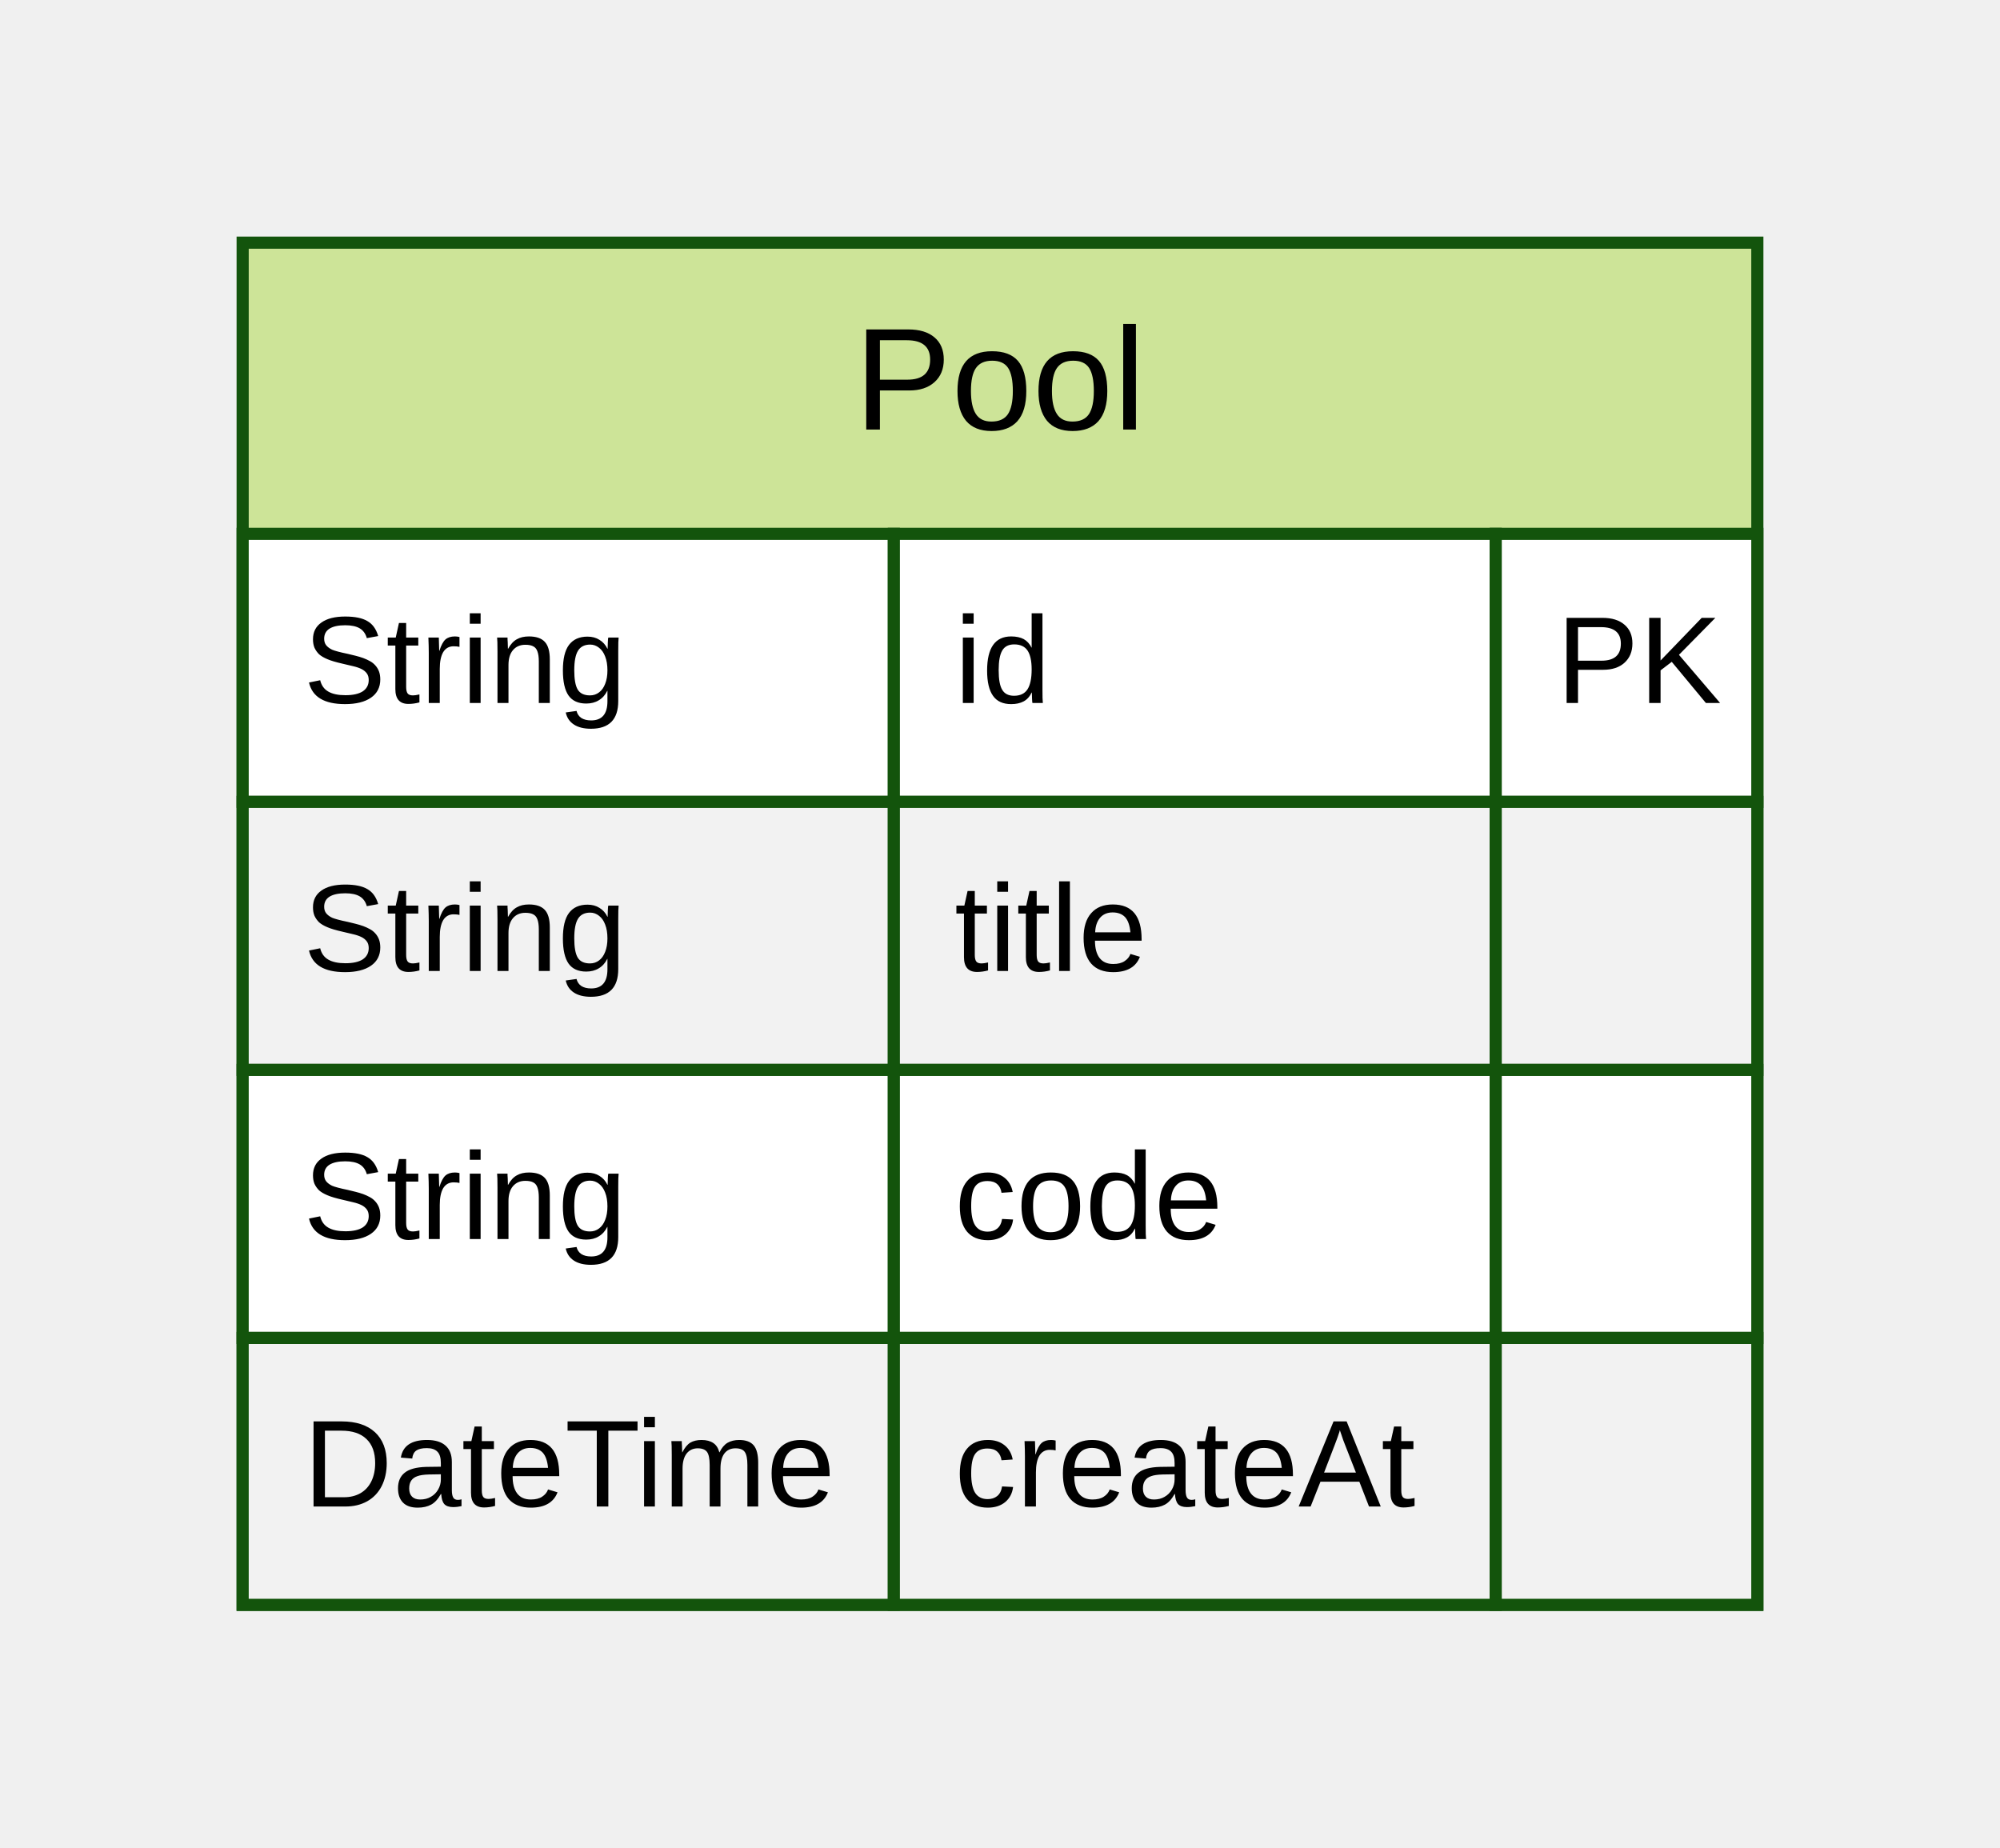
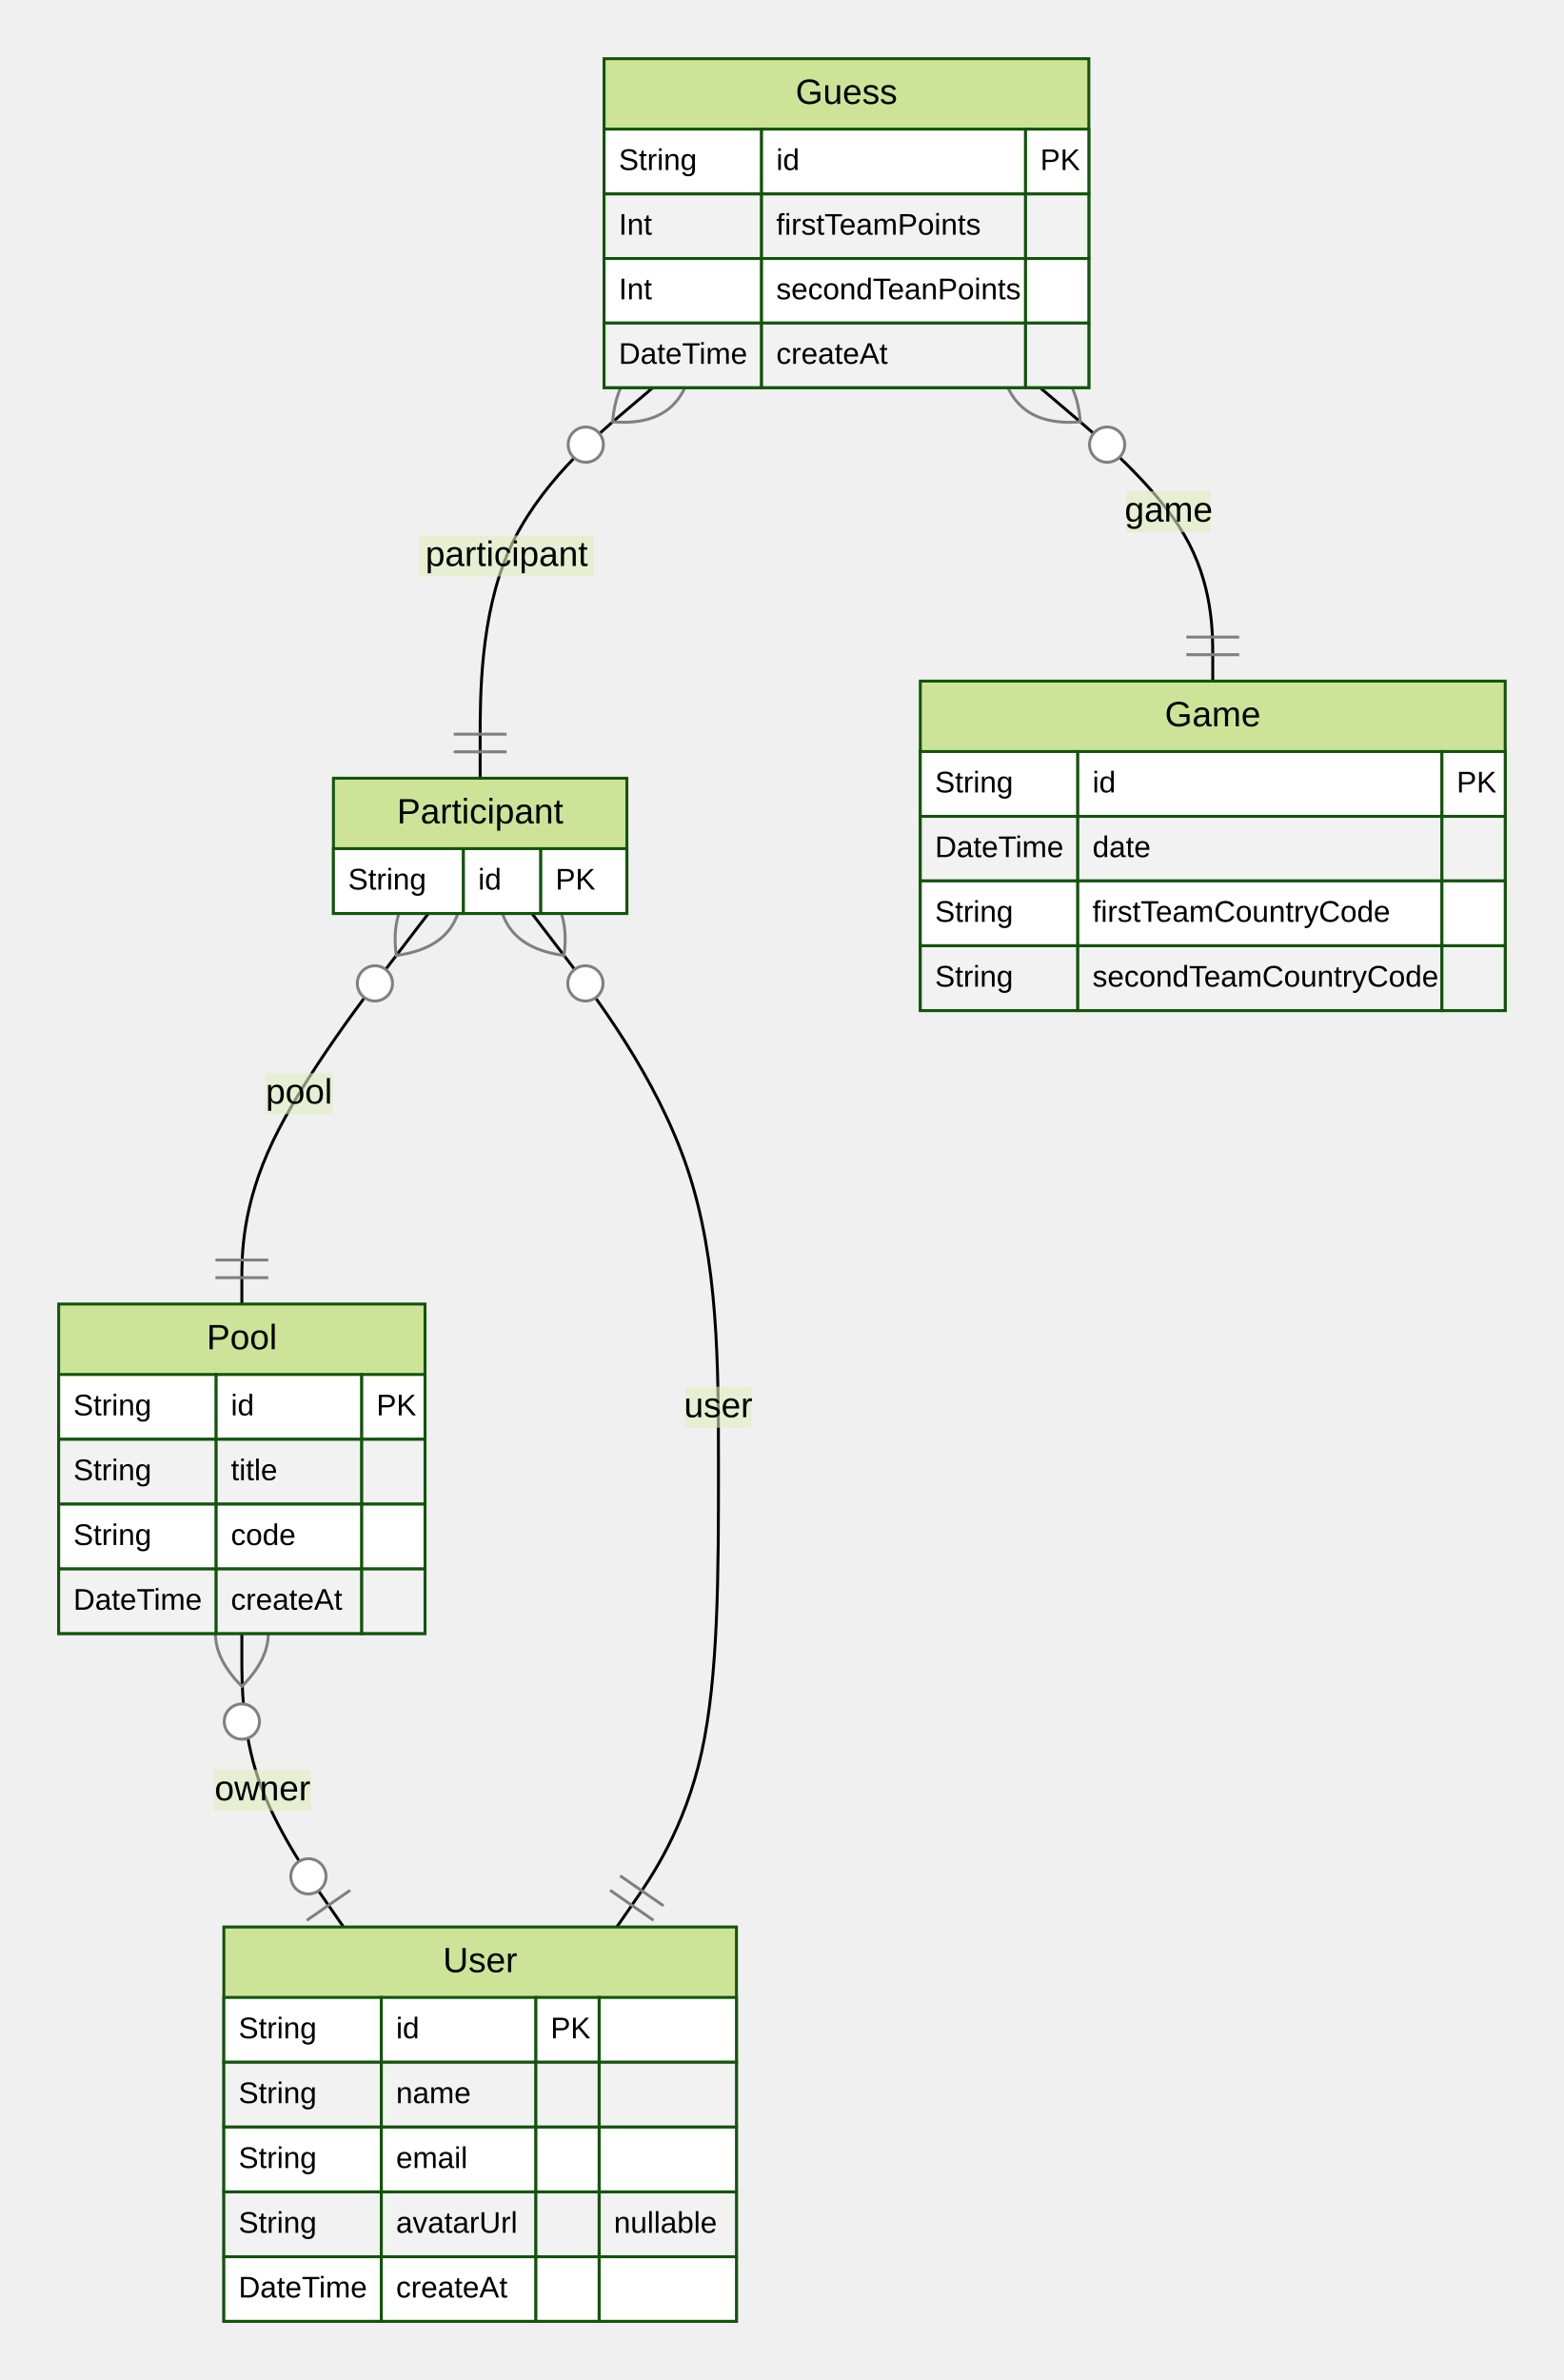
- <svg xmlns="http://www.w3.org/2000/svg" aria-labelledby="chart-title-mermaid-0 chart-desc-mermaid-0" role="img" viewBox="0 0 164.844 152.275" style="max-width: 164.844px; background-color: white;" width="100%" id="mermaid-0">
+ <svg xmlns="http://www.w3.org/2000/svg" aria-labelledby="chart-title-mermaid-0 chart-desc-mermaid-0" role="img" viewBox="0 0 532.961 811.01" style="max-width: 532.961px; background-color: white;" width="100%" id="mermaid-0">
  <style>#mermaid-0 {font-family:"trebuchet ms",verdana,arial,sans-serif;font-size:16px;fill:#000000;}#mermaid-0 .error-icon{fill:#552222;}#mermaid-0 .error-text{fill:#552222;stroke:#552222;}#mermaid-0 .edge-thickness-normal{stroke-width:2px;}#mermaid-0 .edge-thickness-thick{stroke-width:3.5px;}#mermaid-0 .edge-pattern-solid{stroke-dasharray:0;}#mermaid-0 .edge-pattern-dashed{stroke-dasharray:3;}#mermaid-0 .edge-pattern-dotted{stroke-dasharray:2;}#mermaid-0 .marker{fill:#000000;stroke:#000000;}#mermaid-0 .marker.cross{stroke:#000000;}#mermaid-0 svg{font-family:"trebuchet ms",verdana,arial,sans-serif;font-size:16px;}#mermaid-0 .entityBox{fill:#cde498;stroke:#13540c;}#mermaid-0 .attributeBoxOdd{fill:#ffffff;stroke:#13540c;}#mermaid-0 .attributeBoxEven{fill:#f2f2f2;stroke:#13540c;}#mermaid-0 .relationshipLabelBox{fill:hsl(78.158, 58.462%, 84.51%);opacity:0.7;background-color:hsl(78.158, 58.462%, 84.51%);}#mermaid-0 .relationshipLabelBox rect{opacity:0.5;}#mermaid-0 .relationshipLine{stroke:#000000;}#mermaid-0 :root{--mermaid-font-family:"trebuchet ms",verdana,arial,sans-serif;}</style>
  <g />
  <defs>
    <marker orient="auto" markerHeight="18" markerWidth="18" refY="9" refX="0" id="ONLY_ONE_START">
      <path d="M9,0 L9,18 M15,0 L15,18" fill="none" stroke="gray" />
    </marker>
  </defs>
  <defs>
    <marker orient="auto" markerHeight="18" markerWidth="18" refY="9" refX="18" id="ONLY_ONE_END">
      <path d="M3,0 L3,18 M9,0 L9,18" fill="none" stroke="gray" />
    </marker>
  </defs>
  <defs>
    <marker orient="auto" markerHeight="18" markerWidth="30" refY="9" refX="0" id="ZERO_OR_ONE_START">
      <circle r="6" cy="9" cx="21" fill="white" stroke="gray" />
      <path d="M9,0 L9,18" fill="none" stroke="gray" />
    </marker>
  </defs>
  <defs>
    <marker orient="auto" markerHeight="18" markerWidth="30" refY="9" refX="30" id="ZERO_OR_ONE_END">
      <circle r="6" cy="9" cx="9" fill="white" stroke="gray" />
      <path d="M21,0 L21,18" fill="none" stroke="gray" />
    </marker>
  </defs>
  <defs>
    <marker orient="auto" markerHeight="36" markerWidth="45" refY="18" refX="18" id="ONE_OR_MORE_START">
      <path d="M0,18 Q 18,0 36,18 Q 18,36 0,18 M42,9 L42,27" fill="none" stroke="gray" />
    </marker>
  </defs>
  <defs>
    <marker orient="auto" markerHeight="36" markerWidth="45" refY="18" refX="27" id="ONE_OR_MORE_END">
      <path d="M3,9 L3,27 M9,18 Q27,0 45,18 Q27,36 9,18" fill="none" stroke="gray" />
    </marker>
  </defs>
  <defs>
    <marker orient="auto" markerHeight="36" markerWidth="57" refY="18" refX="18" id="ZERO_OR_MORE_START">
      <circle r="6" cy="18" cx="48" fill="white" stroke="gray" />
      <path d="M0,18 Q18,0 36,18 Q18,36 0,18" fill="none" stroke="gray" />
    </marker>
  </defs>
  <defs>
    <marker orient="auto" markerHeight="36" markerWidth="57" refY="18" refX="39" id="ZERO_OR_MORE_END">
      <circle r="6" cy="18" cx="9" fill="white" stroke="gray" />
      <path d="M21,18 Q39,0 57,18 Q39,36 21,18" fill="none" stroke="gray" />
    </marker>
  </defs>
-   <g transform="translate(20,20 )" id="Pool">
+   <path marker-start="url(#ZERO_OR_MORE_START)" marker-end="url(#ZERO_OR_ONE_END)" fill="none" stroke="gray" d="M82.422,556.643L82.422,564.976C82.422,573.309,82.422,589.976,88.197,606.643C93.972,623.309,105.523,639.976,111.298,648.309L117.073,656.643" class="er relationshipLine" />
+   <path marker-start="url(#ZERO_OR_MORE_START)" marker-end="url(#ONLY_ONE_END)" fill="none" stroke="gray" d="M181.266,311.275L191.863,325.124C202.459,338.973,223.651,366.67,234.248,398.208C244.844,429.746,244.844,465.126,244.844,500.505C244.844,535.884,244.844,571.263,239.069,597.286C233.293,623.309,221.743,639.976,215.968,648.309L210.193,656.643" class="er relationshipLine" />
+   <path marker-start="url(#ZERO_OR_MORE_START)" marker-end="url(#ONLY_ONE_END)" fill="none" stroke="gray" d="M145.999,311.275L135.403,325.124C124.807,338.973,103.614,366.67,93.018,388.852C82.422,411.034,82.422,427.701,82.422,436.034L82.422,444.367" class="er relationshipLine" />
+   <path marker-start="url(#ZERO_OR_MORE_START)" marker-end="url(#ONLY_ONE_END)" fill="none" stroke="gray" d="M222.49,132.092L212.681,140.425C202.871,148.758,183.252,165.425,173.442,187.607C163.633,209.789,163.633,237.486,163.633,251.335L163.633,265.184" class="er relationshipLine" />
+   <path marker-start="url(#ZERO_OR_MORE_START)" marker-end="url(#ONLY_ONE_END)" fill="none" stroke="gray" d="M354.439,132.092L364.249,140.425C374.059,148.758,393.678,165.425,403.487,182.092C413.297,198.758,413.297,215.425,413.297,223.758L413.297,232.092" class="er relationshipLine" />
+   <g transform="translate(20,444.3672 )" id="Pool">
    <rect height="112.275" width="124.844" y="0" x="0" stroke="gray" fill-opacity="100%" fill="honeydew" class="er entityBox" />
    <text transform="translate(62.42188,12)" style="font-family: &quot;trebuchet ms&quot;, verdana, arial, sans-serif;; font-size: 12px" text-anchor="middle" dominant-baseline="middle" y="0" x="0" id="entity-Pool" class="er entityLabel">Pool</text>
    <rect height="22.092" width="53.672" y="24" x="0" stroke="gray" fill-opacity="100%" fill="honeydew" class="er attributeBoxOdd" />
    <text transform="translate(5,35.0459)" style="font-family: &quot;trebuchet ms&quot;, verdana, arial, sans-serif;; font-size: 10.2px" text-anchor="left" dominant-baseline="middle" y="0" x="0" id="entity-Pool-attr-1-type" class="er entityLabel">String</text>
    <rect height="22.092" width="49.609" y="24" x="53.672" stroke="gray" fill-opacity="100%" fill="honeydew" class="er attributeBoxOdd" />
    <text transform="translate(58.67188,35.0459)" style="font-family: &quot;trebuchet ms&quot;, verdana, arial, sans-serif;; font-size: 10.2px" text-anchor="left" dominant-baseline="middle" y="0" x="0" id="entity-Pool-attr-1-name" class="er entityLabel">id</text>
    <rect height="22.092" width="21.562" y="24" x="103.281" stroke="gray" fill-opacity="100%" fill="honeydew" class="er attributeBoxOdd" />
    <text transform="translate(108.2812,35.0459)" style="font-family: &quot;trebuchet ms&quot;, verdana, arial, sans-serif;; font-size: 10.2px" text-anchor="left" dominant-baseline="middle" y="0" x="0" id="entity-Pool-attr-1-key" class="er entityLabel">PK</text>
    <rect height="22.092" width="53.672" y="46.092" x="0" stroke="gray" fill-opacity="100%" fill="honeydew" class="er attributeBoxEven" />
    <text transform="translate(5,57.1377)" style="font-family: &quot;trebuchet ms&quot;, verdana, arial, sans-serif;; font-size: 10.2px" text-anchor="left" dominant-baseline="middle" y="0" x="0" id="entity-Pool-attr-2-type" class="er entityLabel">String</text>
    <rect height="22.092" width="49.609" y="46.092" x="53.672" stroke="gray" fill-opacity="100%" fill="honeydew" class="er attributeBoxEven" />
    <text transform="translate(58.67188,57.1377)" style="font-family: &quot;trebuchet ms&quot;, verdana, arial, sans-serif;; font-size: 10.2px" text-anchor="left" dominant-baseline="middle" y="0" x="0" id="entity-Pool-attr-2-name" class="er entityLabel">title</text>
    <rect height="22.092" width="21.562" y="46.092" x="103.281" stroke="gray" fill-opacity="100%" fill="honeydew" class="er attributeBoxEven" />
    <text transform="translate(108.2812,57.1377)" style="font-family: &quot;trebuchet ms&quot;, verdana, arial, sans-serif;; font-size: 10.2px" text-anchor="left" dominant-baseline="middle" y="0" x="0" id="entity-Pool-attr-2-key" class="er entityLabel" />
    <rect height="22.092" width="53.672" y="68.184" x="0" stroke="gray" fill-opacity="100%" fill="honeydew" class="er attributeBoxOdd" />
    <text transform="translate(5,79.22949)" style="font-family: &quot;trebuchet ms&quot;, verdana, arial, sans-serif;; font-size: 10.2px" text-anchor="left" dominant-baseline="middle" y="0" x="0" id="entity-Pool-attr-3-type" class="er entityLabel">String</text>
    <rect height="22.092" width="49.609" y="68.184" x="53.672" stroke="gray" fill-opacity="100%" fill="honeydew" class="er attributeBoxOdd" />
    <text transform="translate(58.67188,79.22949)" style="font-family: &quot;trebuchet ms&quot;, verdana, arial, sans-serif;; font-size: 10.2px" text-anchor="left" dominant-baseline="middle" y="0" x="0" id="entity-Pool-attr-3-name" class="er entityLabel">code</text>
    <rect height="22.092" width="21.562" y="68.184" x="103.281" stroke="gray" fill-opacity="100%" fill="honeydew" class="er attributeBoxOdd" />
    <text transform="translate(108.2812,79.22949)" style="font-family: &quot;trebuchet ms&quot;, verdana, arial, sans-serif;; font-size: 10.2px" text-anchor="left" dominant-baseline="middle" y="0" x="0" id="entity-Pool-attr-3-key" class="er entityLabel" />
    <rect height="22" width="53.672" y="90.275" x="0" stroke="gray" fill-opacity="100%" fill="honeydew" class="er attributeBoxEven" />
    <text transform="translate(5,101.2754)" style="font-family: &quot;trebuchet ms&quot;, verdana, arial, sans-serif;; font-size: 10.2px" text-anchor="left" dominant-baseline="middle" y="0" x="0" id="entity-Pool-attr-4-type" class="er entityLabel">DateTime</text>
    <rect height="22" width="49.609" y="90.275" x="53.672" stroke="gray" fill-opacity="100%" fill="honeydew" class="er attributeBoxEven" />
    <text transform="translate(58.67188,101.2754)" style="font-family: &quot;trebuchet ms&quot;, verdana, arial, sans-serif;; font-size: 10.2px" text-anchor="left" dominant-baseline="middle" y="0" x="0" id="entity-Pool-attr-4-name" class="er entityLabel">createAt</text>
    <rect height="22" width="21.562" y="90.275" x="103.281" stroke="gray" fill-opacity="100%" fill="honeydew" class="er attributeBoxEven" />
    <text transform="translate(108.2812,101.2754)" style="font-family: &quot;trebuchet ms&quot;, verdana, arial, sans-serif;; font-size: 10.2px" text-anchor="left" dominant-baseline="middle" y="0" x="0" id="entity-Pool-attr-4-key" class="er entityLabel" />
  </g>
+   <g transform="translate(113.6328,265.1836 )" id="Participant">
+     <rect height="46.092" width="100" y="0" x="0" stroke="gray" fill-opacity="100%" fill="honeydew" class="er entityBox" />
+     <text transform="translate(50,12)" style="font-family: &quot;trebuchet ms&quot;, verdana, arial, sans-serif;; font-size: 12px" text-anchor="middle" dominant-baseline="middle" y="0" x="0" id="entity-Participant" class="er entityLabel">Participant</text>
+     <rect height="22.092" width="44.302" y="24" x="0" stroke="gray" fill-opacity="100%" fill="honeydew" class="er attributeBoxOdd" />
+     <text transform="translate(5,35.0459)" style="font-family: &quot;trebuchet ms&quot;, verdana, arial, sans-serif;; font-size: 10.2px" text-anchor="left" dominant-baseline="middle" y="0" x="0" id="entity-Participant-attr-1-type" class="er entityLabel">String</text>
+     <rect height="22.092" width="26.365" y="24" x="44.302" stroke="gray" fill-opacity="100%" fill="honeydew" class="er attributeBoxOdd" />
+     <text transform="translate(49.30208,35.0459)" style="font-family: &quot;trebuchet ms&quot;, verdana, arial, sans-serif;; font-size: 10.2px" text-anchor="left" dominant-baseline="middle" y="0" x="0" id="entity-Participant-attr-1-name" class="er entityLabel">id</text>
+     <rect height="22.092" width="29.333" y="24" x="70.667" stroke="gray" fill-opacity="100%" fill="honeydew" class="er attributeBoxOdd" />
+     <text transform="translate(75.66667,35.0459)" style="font-family: &quot;trebuchet ms&quot;, verdana, arial, sans-serif;; font-size: 10.2px" text-anchor="left" dominant-baseline="middle" y="0" x="0" id="entity-Participant-attr-1-key" class="er entityLabel">PK</text>
+   </g>
+   <g transform="translate(76.28906,656.6426 )" id="User">
+     <rect height="134.367" width="174.688" y="0" x="0" stroke="gray" fill-opacity="100%" fill="honeydew" class="er entityBox" />
+     <text transform="translate(87.34375,12)" style="font-family: &quot;trebuchet ms&quot;, verdana, arial, sans-serif;; font-size: 12px" text-anchor="middle" dominant-baseline="middle" y="0" x="0" id="entity-User" class="er entityLabel">User</text>
+     <rect height="22.092" width="53.672" y="24" x="0" stroke="gray" fill-opacity="100%" fill="honeydew" class="er attributeBoxOdd" />
+     <text transform="translate(5,35.0459)" style="font-family: &quot;trebuchet ms&quot;, verdana, arial, sans-serif;; font-size: 10.2px" text-anchor="left" dominant-baseline="middle" y="0" x="0" id="entity-User-attr-1-type" class="er entityLabel">String</text>
+     <rect height="22.092" width="52.672" y="24" x="53.672" stroke="gray" fill-opacity="100%" fill="honeydew" class="er attributeBoxOdd" />
+     <text transform="translate(58.67188,35.0459)" style="font-family: &quot;trebuchet ms&quot;, verdana, arial, sans-serif;; font-size: 10.2px" text-anchor="left" dominant-baseline="middle" y="0" x="0" id="entity-User-attr-1-name" class="er entityLabel">id</text>
+     <rect height="22.092" width="21.562" y="24" x="106.344" stroke="gray" fill-opacity="100%" fill="honeydew" class="er attributeBoxOdd" />
+     <text transform="translate(111.3438,35.0459)" style="font-family: &quot;trebuchet ms&quot;, verdana, arial, sans-serif;; font-size: 10.2px" text-anchor="left" dominant-baseline="middle" y="0" x="0" id="entity-User-attr-1-key" class="er entityLabel">PK</text>
+     <rect height="22.092" width="46.781" y="24" x="127.906" stroke="gray" fill-opacity="100%" fill="honeydew" class="er attributeBoxOdd" />
+     <text transform="translate(132.9062,35.0459)" style="font-family: &quot;trebuchet ms&quot;, verdana, arial, sans-serif;; font-size: 10.2px" text-anchor="left" dominant-baseline="middle" y="0" x="0" id="entity-User-attr-1-comment" class="er entityLabel" />
+     <rect height="22.092" width="53.672" y="46.092" x="0" stroke="gray" fill-opacity="100%" fill="honeydew" class="er attributeBoxEven" />
+     <text transform="translate(5,57.1377)" style="font-family: &quot;trebuchet ms&quot;, verdana, arial, sans-serif;; font-size: 10.2px" text-anchor="left" dominant-baseline="middle" y="0" x="0" id="entity-User-attr-2-type" class="er entityLabel">String</text>
+     <rect height="22.092" width="52.672" y="46.092" x="53.672" stroke="gray" fill-opacity="100%" fill="honeydew" class="er attributeBoxEven" />
+     <text transform="translate(58.67188,57.1377)" style="font-family: &quot;trebuchet ms&quot;, verdana, arial, sans-serif;; font-size: 10.2px" text-anchor="left" dominant-baseline="middle" y="0" x="0" id="entity-User-attr-2-name" class="er entityLabel">name</text>
+     <rect height="22.092" width="21.562" y="46.092" x="106.344" stroke="gray" fill-opacity="100%" fill="honeydew" class="er attributeBoxEven" />
+     <text transform="translate(111.3438,57.1377)" style="font-family: &quot;trebuchet ms&quot;, verdana, arial, sans-serif;; font-size: 10.2px" text-anchor="left" dominant-baseline="middle" y="0" x="0" id="entity-User-attr-2-key" class="er entityLabel" />
+     <rect height="22.092" width="46.781" y="46.092" x="127.906" stroke="gray" fill-opacity="100%" fill="honeydew" class="er attributeBoxEven" />
+     <text transform="translate(132.9062,57.1377)" style="font-family: &quot;trebuchet ms&quot;, verdana, arial, sans-serif;; font-size: 10.2px" text-anchor="left" dominant-baseline="middle" y="0" x="0" id="entity-User-attr-2-comment" class="er entityLabel" />
+     <rect height="22.092" width="53.672" y="68.184" x="0" stroke="gray" fill-opacity="100%" fill="honeydew" class="er attributeBoxOdd" />
+     <text transform="translate(5,79.22949)" style="font-family: &quot;trebuchet ms&quot;, verdana, arial, sans-serif;; font-size: 10.2px" text-anchor="left" dominant-baseline="middle" y="0" x="0" id="entity-User-attr-3-type" class="er entityLabel">String</text>
+     <rect height="22.092" width="52.672" y="68.184" x="53.672" stroke="gray" fill-opacity="100%" fill="honeydew" class="er attributeBoxOdd" />
+     <text transform="translate(58.67188,79.22949)" style="font-family: &quot;trebuchet ms&quot;, verdana, arial, sans-serif;; font-size: 10.2px" text-anchor="left" dominant-baseline="middle" y="0" x="0" id="entity-User-attr-3-name" class="er entityLabel">email</text>
+     <rect height="22.092" width="21.562" y="68.184" x="106.344" stroke="gray" fill-opacity="100%" fill="honeydew" class="er attributeBoxOdd" />
+     <text transform="translate(111.3438,79.22949)" style="font-family: &quot;trebuchet ms&quot;, verdana, arial, sans-serif;; font-size: 10.2px" text-anchor="left" dominant-baseline="middle" y="0" x="0" id="entity-User-attr-3-key" class="er entityLabel" />
+     <rect height="22.092" width="46.781" y="68.184" x="127.906" stroke="gray" fill-opacity="100%" fill="honeydew" class="er attributeBoxOdd" />
+     <text transform="translate(132.9062,79.22949)" style="font-family: &quot;trebuchet ms&quot;, verdana, arial, sans-serif;; font-size: 10.2px" text-anchor="left" dominant-baseline="middle" y="0" x="0" id="entity-User-attr-3-comment" class="er entityLabel" />
+     <rect height="22.092" width="53.672" y="90.275" x="0" stroke="gray" fill-opacity="100%" fill="honeydew" class="er attributeBoxEven" />
+     <text transform="translate(5,101.3213)" style="font-family: &quot;trebuchet ms&quot;, verdana, arial, sans-serif;; font-size: 10.2px" text-anchor="left" dominant-baseline="middle" y="0" x="0" id="entity-User-attr-4-type" class="er entityLabel">String</text>
+     <rect height="22.092" width="52.672" y="90.275" x="53.672" stroke="gray" fill-opacity="100%" fill="honeydew" class="er attributeBoxEven" />
+     <text transform="translate(58.67188,101.3213)" style="font-family: &quot;trebuchet ms&quot;, verdana, arial, sans-serif;; font-size: 10.2px" text-anchor="left" dominant-baseline="middle" y="0" x="0" id="entity-User-attr-4-name" class="er entityLabel">avatarUrl</text>
+     <rect height="22.092" width="21.562" y="90.275" x="106.344" stroke="gray" fill-opacity="100%" fill="honeydew" class="er attributeBoxEven" />
+     <text transform="translate(111.3438,101.3213)" style="font-family: &quot;trebuchet ms&quot;, verdana, arial, sans-serif;; font-size: 10.2px" text-anchor="left" dominant-baseline="middle" y="0" x="0" id="entity-User-attr-4-key" class="er entityLabel" />
+     <rect height="22.092" width="46.781" y="90.275" x="127.906" stroke="gray" fill-opacity="100%" fill="honeydew" class="er attributeBoxEven" />
+     <text transform="translate(132.9062,101.3213)" style="font-family: &quot;trebuchet ms&quot;, verdana, arial, sans-serif;; font-size: 10.2px" text-anchor="left" dominant-baseline="middle" y="0" x="0" id="entity-User-attr-4-comment" class="er entityLabel">nullable</text>
+     <rect height="22" width="53.672" y="112.367" x="0" stroke="gray" fill-opacity="100%" fill="honeydew" class="er attributeBoxOdd" />
+     <text transform="translate(5,123.3672)" style="font-family: &quot;trebuchet ms&quot;, verdana, arial, sans-serif;; font-size: 10.2px" text-anchor="left" dominant-baseline="middle" y="0" x="0" id="entity-User-attr-5-type" class="er entityLabel">DateTime</text>
+     <rect height="22" width="52.672" y="112.367" x="53.672" stroke="gray" fill-opacity="100%" fill="honeydew" class="er attributeBoxOdd" />
+     <text transform="translate(58.67188,123.3672)" style="font-family: &quot;trebuchet ms&quot;, verdana, arial, sans-serif;; font-size: 10.2px" text-anchor="left" dominant-baseline="middle" y="0" x="0" id="entity-User-attr-5-name" class="er entityLabel">createAt</text>
+     <rect height="22" width="21.562" y="112.367" x="106.344" stroke="gray" fill-opacity="100%" fill="honeydew" class="er attributeBoxOdd" />
+     <text transform="translate(111.3438,123.3672)" style="font-family: &quot;trebuchet ms&quot;, verdana, arial, sans-serif;; font-size: 10.2px" text-anchor="left" dominant-baseline="middle" y="0" x="0" id="entity-User-attr-5-key" class="er entityLabel" />
+     <rect height="22" width="46.781" y="112.367" x="127.906" stroke="gray" fill-opacity="100%" fill="honeydew" class="er attributeBoxOdd" />
+     <text transform="translate(132.9062,123.3672)" style="font-family: &quot;trebuchet ms&quot;, verdana, arial, sans-serif;; font-size: 10.2px" text-anchor="left" dominant-baseline="middle" y="0" x="0" id="entity-User-attr-5-comment" class="er entityLabel" />
+   </g>
+   <g transform="translate(313.6328,232.0918 )" id="Game">
+     <rect height="112.275" width="199.328" y="0" x="0" stroke="gray" fill-opacity="100%" fill="honeydew" class="er entityBox" />
+     <text transform="translate(99.66406,12)" style="font-family: &quot;trebuchet ms&quot;, verdana, arial, sans-serif;; font-size: 12px" text-anchor="middle" dominant-baseline="middle" y="0" x="0" id="entity-Game" class="er entityLabel">Game</text>
+     <rect height="22.092" width="53.672" y="24" x="0" stroke="gray" fill-opacity="100%" fill="honeydew" class="er attributeBoxOdd" />
+     <text transform="translate(5,35.0459)" style="font-family: &quot;trebuchet ms&quot;, verdana, arial, sans-serif;; font-size: 10.2px" text-anchor="left" dominant-baseline="middle" y="0" x="0" id="entity-Game-attr-1-type" class="er entityLabel">String</text>
+     <rect height="22.092" width="124.094" y="24" x="53.672" stroke="gray" fill-opacity="100%" fill="honeydew" class="er attributeBoxOdd" />
+     <text transform="translate(58.67188,35.0459)" style="font-family: &quot;trebuchet ms&quot;, verdana, arial, sans-serif;; font-size: 10.2px" text-anchor="left" dominant-baseline="middle" y="0" x="0" id="entity-Game-attr-1-name" class="er entityLabel">id</text>
+     <rect height="22.092" width="21.562" y="24" x="177.766" stroke="gray" fill-opacity="100%" fill="honeydew" class="er attributeBoxOdd" />
+     <text transform="translate(182.7656,35.0459)" style="font-family: &quot;trebuchet ms&quot;, verdana, arial, sans-serif;; font-size: 10.2px" text-anchor="left" dominant-baseline="middle" y="0" x="0" id="entity-Game-attr-1-key" class="er entityLabel">PK</text>
+     <rect height="22" width="53.672" y="46.092" x="0" stroke="gray" fill-opacity="100%" fill="honeydew" class="er attributeBoxEven" />
+     <text transform="translate(5,57.0918)" style="font-family: &quot;trebuchet ms&quot;, verdana, arial, sans-serif;; font-size: 10.2px" text-anchor="left" dominant-baseline="middle" y="0" x="0" id="entity-Game-attr-2-type" class="er entityLabel">DateTime</text>
+     <rect height="22" width="124.094" y="46.092" x="53.672" stroke="gray" fill-opacity="100%" fill="honeydew" class="er attributeBoxEven" />
+     <text transform="translate(58.67188,57.0918)" style="font-family: &quot;trebuchet ms&quot;, verdana, arial, sans-serif;; font-size: 10.2px" text-anchor="left" dominant-baseline="middle" y="0" x="0" id="entity-Game-attr-2-name" class="er entityLabel">date</text>
+     <rect height="22" width="21.562" y="46.092" x="177.766" stroke="gray" fill-opacity="100%" fill="honeydew" class="er attributeBoxEven" />
+     <text transform="translate(182.7656,57.0918)" style="font-family: &quot;trebuchet ms&quot;, verdana, arial, sans-serif;; font-size: 10.2px" text-anchor="left" dominant-baseline="middle" y="0" x="0" id="entity-Game-attr-2-key" class="er entityLabel" />
+     <rect height="22.092" width="53.672" y="68.092" x="0" stroke="gray" fill-opacity="100%" fill="honeydew" class="er attributeBoxOdd" />
+     <text transform="translate(5,79.1377)" style="font-family: &quot;trebuchet ms&quot;, verdana, arial, sans-serif;; font-size: 10.2px" text-anchor="left" dominant-baseline="middle" y="0" x="0" id="entity-Game-attr-3-type" class="er entityLabel">String</text>
+     <rect height="22.092" width="124.094" y="68.092" x="53.672" stroke="gray" fill-opacity="100%" fill="honeydew" class="er attributeBoxOdd" />
+     <text transform="translate(58.67188,79.1377)" style="font-family: &quot;trebuchet ms&quot;, verdana, arial, sans-serif;; font-size: 10.2px" text-anchor="left" dominant-baseline="middle" y="0" x="0" id="entity-Game-attr-3-name" class="er entityLabel">firstTeamCountryCode</text>
+     <rect height="22.092" width="21.562" y="68.092" x="177.766" stroke="gray" fill-opacity="100%" fill="honeydew" class="er attributeBoxOdd" />
+     <text transform="translate(182.7656,79.1377)" style="font-family: &quot;trebuchet ms&quot;, verdana, arial, sans-serif;; font-size: 10.2px" text-anchor="left" dominant-baseline="middle" y="0" x="0" id="entity-Game-attr-3-key" class="er entityLabel" />
+     <rect height="22.092" width="53.672" y="90.184" x="0" stroke="gray" fill-opacity="100%" fill="honeydew" class="er attributeBoxEven" />
+     <text transform="translate(5,101.2295)" style="font-family: &quot;trebuchet ms&quot;, verdana, arial, sans-serif;; font-size: 10.2px" text-anchor="left" dominant-baseline="middle" y="0" x="0" id="entity-Game-attr-4-type" class="er entityLabel">String</text>
+     <rect height="22.092" width="124.094" y="90.184" x="53.672" stroke="gray" fill-opacity="100%" fill="honeydew" class="er attributeBoxEven" />
+     <text transform="translate(58.67188,101.2295)" style="font-family: &quot;trebuchet ms&quot;, verdana, arial, sans-serif;; font-size: 10.2px" text-anchor="left" dominant-baseline="middle" y="0" x="0" id="entity-Game-attr-4-name" class="er entityLabel">secondTeamCountryCode</text>
+     <rect height="22.092" width="21.562" y="90.184" x="177.766" stroke="gray" fill-opacity="100%" fill="honeydew" class="er attributeBoxEven" />
+     <text transform="translate(182.7656,101.2295)" style="font-family: &quot;trebuchet ms&quot;, verdana, arial, sans-serif;; font-size: 10.2px" text-anchor="left" dominant-baseline="middle" y="0" x="0" id="entity-Game-attr-4-key" class="er entityLabel" />
+   </g>
+   <g transform="translate(205.8633,20 )" id="Guess">
+     <rect height="112.092" width="165.203" y="0" x="0" stroke="gray" fill-opacity="100%" fill="honeydew" class="er entityBox" />
+     <text transform="translate(82.60156,12)" style="font-family: &quot;trebuchet ms&quot;, verdana, arial, sans-serif;; font-size: 12px" text-anchor="middle" dominant-baseline="middle" y="0" x="0" id="entity-Guess" class="er entityLabel">Guess</text>
+     <rect height="22.092" width="53.672" y="24" x="0" stroke="gray" fill-opacity="100%" fill="honeydew" class="er attributeBoxOdd" />
+     <text transform="translate(5,35.0459)" style="font-family: &quot;trebuchet ms&quot;, verdana, arial, sans-serif;; font-size: 10.2px" text-anchor="left" dominant-baseline="middle" y="0" x="0" id="entity-Guess-attr-1-type" class="er entityLabel">String</text>
+     <rect height="22.092" width="89.969" y="24" x="53.672" stroke="gray" fill-opacity="100%" fill="honeydew" class="er attributeBoxOdd" />
+     <text transform="translate(58.67188,35.0459)" style="font-family: &quot;trebuchet ms&quot;, verdana, arial, sans-serif;; font-size: 10.2px" text-anchor="left" dominant-baseline="middle" y="0" x="0" id="entity-Guess-attr-1-name" class="er entityLabel">id</text>
+     <rect height="22.092" width="21.562" y="24" x="143.641" stroke="gray" fill-opacity="100%" fill="honeydew" class="er attributeBoxOdd" />
+     <text transform="translate(148.6406,35.0459)" style="font-family: &quot;trebuchet ms&quot;, verdana, arial, sans-serif;; font-size: 10.2px" text-anchor="left" dominant-baseline="middle" y="0" x="0" id="entity-Guess-attr-1-key" class="er entityLabel">PK</text>
+     <rect height="22" width="53.672" y="46.092" x="0" stroke="gray" fill-opacity="100%" fill="honeydew" class="er attributeBoxEven" />
+     <text transform="translate(5,57.0918)" style="font-family: &quot;trebuchet ms&quot;, verdana, arial, sans-serif;; font-size: 10.2px" text-anchor="left" dominant-baseline="middle" y="0" x="0" id="entity-Guess-attr-2-type" class="er entityLabel">Int</text>
+     <rect height="22" width="89.969" y="46.092" x="53.672" stroke="gray" fill-opacity="100%" fill="honeydew" class="er attributeBoxEven" />
+     <text transform="translate(58.67188,57.0918)" style="font-family: &quot;trebuchet ms&quot;, verdana, arial, sans-serif;; font-size: 10.2px" text-anchor="left" dominant-baseline="middle" y="0" x="0" id="entity-Guess-attr-2-name" class="er entityLabel">firstTeamPoints</text>
+     <rect height="22" width="21.562" y="46.092" x="143.641" stroke="gray" fill-opacity="100%" fill="honeydew" class="er attributeBoxEven" />
+     <text transform="translate(148.6406,57.0918)" style="font-family: &quot;trebuchet ms&quot;, verdana, arial, sans-serif;; font-size: 10.2px" text-anchor="left" dominant-baseline="middle" y="0" x="0" id="entity-Guess-attr-2-key" class="er entityLabel" />
+     <rect height="22" width="53.672" y="68.092" x="0" stroke="gray" fill-opacity="100%" fill="honeydew" class="er attributeBoxOdd" />
+     <text transform="translate(5,79.0918)" style="font-family: &quot;trebuchet ms&quot;, verdana, arial, sans-serif;; font-size: 10.2px" text-anchor="left" dominant-baseline="middle" y="0" x="0" id="entity-Guess-attr-3-type" class="er entityLabel">Int</text>
+     <rect height="22" width="89.969" y="68.092" x="53.672" stroke="gray" fill-opacity="100%" fill="honeydew" class="er attributeBoxOdd" />
+     <text transform="translate(58.67188,79.0918)" style="font-family: &quot;trebuchet ms&quot;, verdana, arial, sans-serif;; font-size: 10.2px" text-anchor="left" dominant-baseline="middle" y="0" x="0" id="entity-Guess-attr-3-name" class="er entityLabel">secondTeanPoints</text>
+     <rect height="22" width="21.562" y="68.092" x="143.641" stroke="gray" fill-opacity="100%" fill="honeydew" class="er attributeBoxOdd" />
+     <text transform="translate(148.6406,79.0918)" style="font-family: &quot;trebuchet ms&quot;, verdana, arial, sans-serif;; font-size: 10.2px" text-anchor="left" dominant-baseline="middle" y="0" x="0" id="entity-Guess-attr-3-key" class="er entityLabel" />
+     <rect height="22" width="53.672" y="90.092" x="0" stroke="gray" fill-opacity="100%" fill="honeydew" class="er attributeBoxEven" />
+     <text transform="translate(5,101.0918)" style="font-family: &quot;trebuchet ms&quot;, verdana, arial, sans-serif;; font-size: 10.2px" text-anchor="left" dominant-baseline="middle" y="0" x="0" id="entity-Guess-attr-4-type" class="er entityLabel">DateTime</text>
+     <rect height="22" width="89.969" y="90.092" x="53.672" stroke="gray" fill-opacity="100%" fill="honeydew" class="er attributeBoxEven" />
+     <text transform="translate(58.67188,101.0918)" style="font-family: &quot;trebuchet ms&quot;, verdana, arial, sans-serif;; font-size: 10.2px" text-anchor="left" dominant-baseline="middle" y="0" x="0" id="entity-Guess-attr-4-name" class="er entityLabel">createAt</text>
+     <rect height="22" width="21.562" y="90.092" x="143.641" stroke="gray" fill-opacity="100%" fill="honeydew" class="er attributeBoxEven" />
+     <text transform="translate(148.6406,101.0918)" style="font-family: &quot;trebuchet ms&quot;, verdana, arial, sans-serif;; font-size: 10.2px" text-anchor="left" dominant-baseline="middle" y="0" x="0" id="entity-Guess-attr-4-key" class="er entityLabel" />
+   </g>
+   <rect fill-opacity="85%" fill="white" height="14" width="33.141" y="603.076" x="72.896" class="er relationshipLabelBox" />
+   <text style="font-family: &quot;trebuchet ms&quot;, verdana, arial, sans-serif;; font-size: 12px" dominant-baseline="middle" text-anchor="middle" y="610.076" x="89.466" id="rel1" class="er relationshipLabel">owner</text>
+   <rect fill-opacity="85%" fill="white" height="14" width="22.625" y="472.524" x="233.449" class="er relationshipLabelBox" />
+   <text style="font-family: &quot;trebuchet ms&quot;, verdana, arial, sans-serif;; font-size: 12px" dominant-baseline="middle" text-anchor="middle" y="479.524" x="244.761" id="rel2" class="er relationshipLabel">user</text>
+   <rect fill-opacity="85%" fill="white" height="14" width="23.109" y="365.66" x="90.348" class="er relationshipLabelBox" />
+   <text style="font-family: &quot;trebuchet ms&quot;, verdana, arial, sans-serif;; font-size: 12px" dominant-baseline="middle" text-anchor="middle" y="372.66" x="101.903" id="rel3" class="er relationshipLabel">pool</text>
+   <rect fill-opacity="85%" fill="white" height="14" width="59.516" y="182.456" x="142.895" class="er relationshipLabelBox" />
+   <text style="font-family: &quot;trebuchet ms&quot;, verdana, arial, sans-serif;; font-size: 12px" dominant-baseline="middle" text-anchor="middle" y="189.456" x="172.653" id="rel4" class="er relationshipLabel">participant</text>
+   <rect fill-opacity="85%" fill="white" height="14" width="28.844" y="167.358" x="383.859" class="er relationshipLabelBox" />
+   <text style="font-family: &quot;trebuchet ms&quot;, verdana, arial, sans-serif;; font-size: 12px" dominant-baseline="middle" text-anchor="middle" y="174.358" x="398.281" id="rel5" class="er relationshipLabel">game</text>
</svg>
